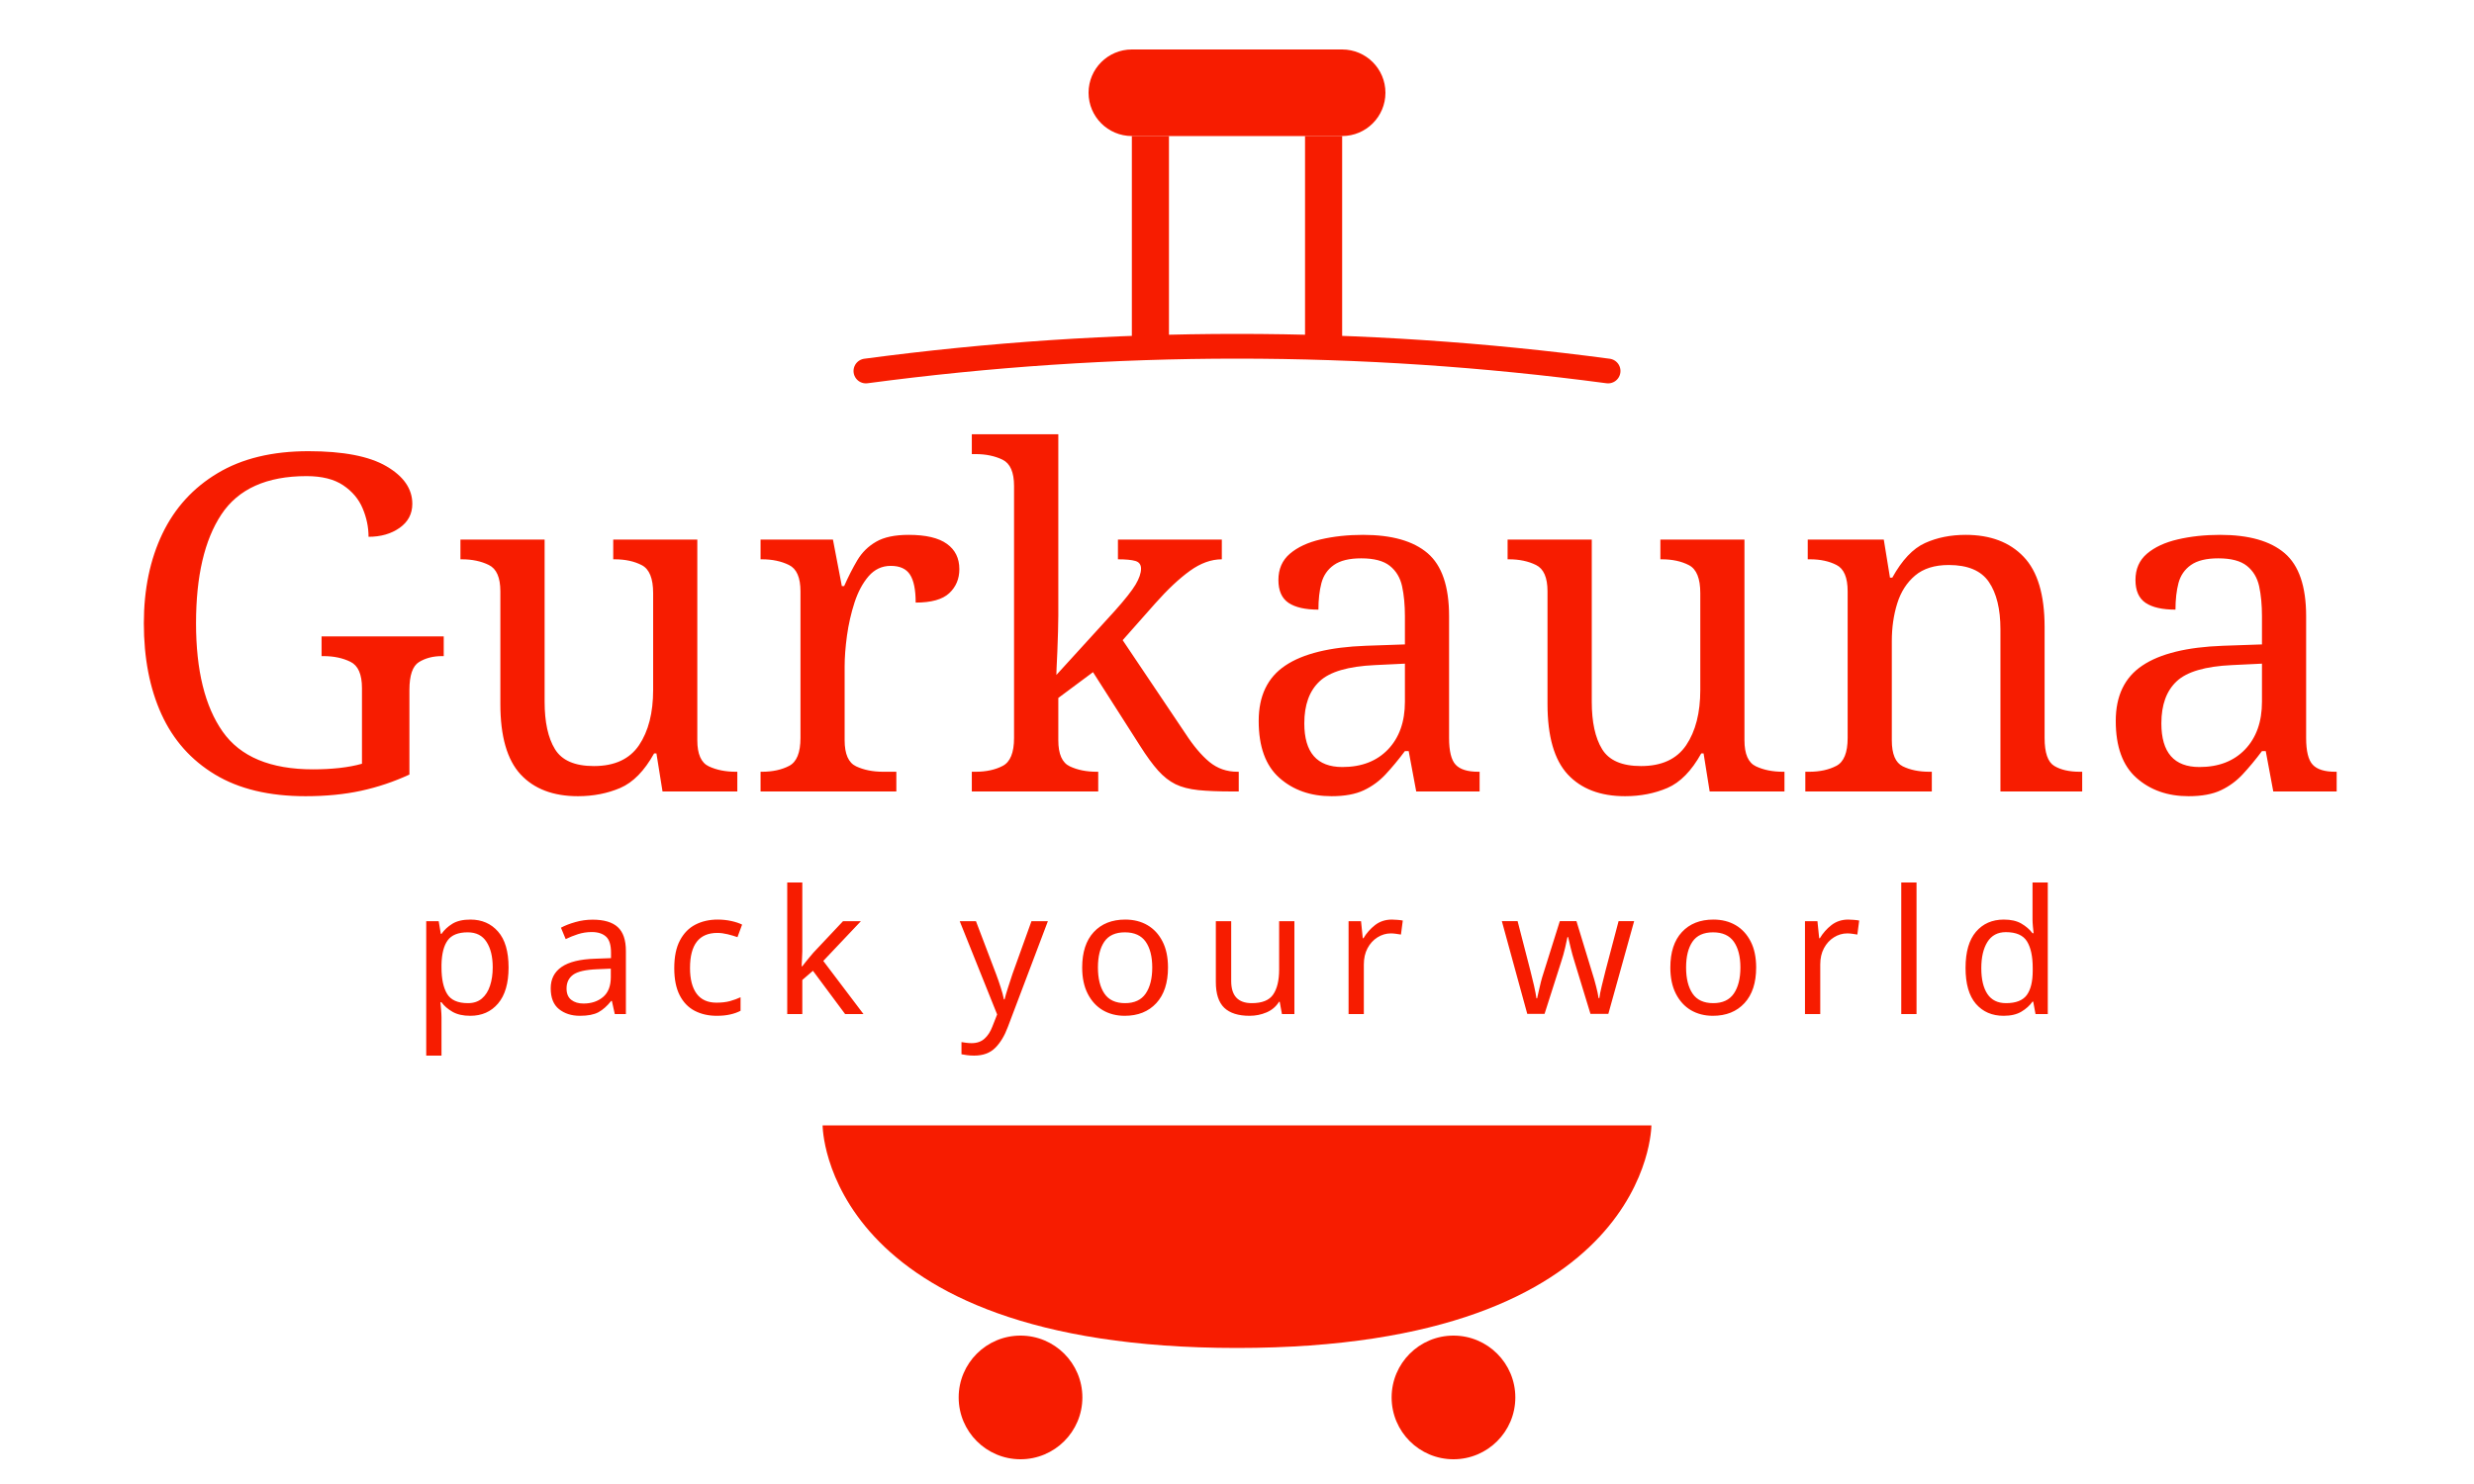
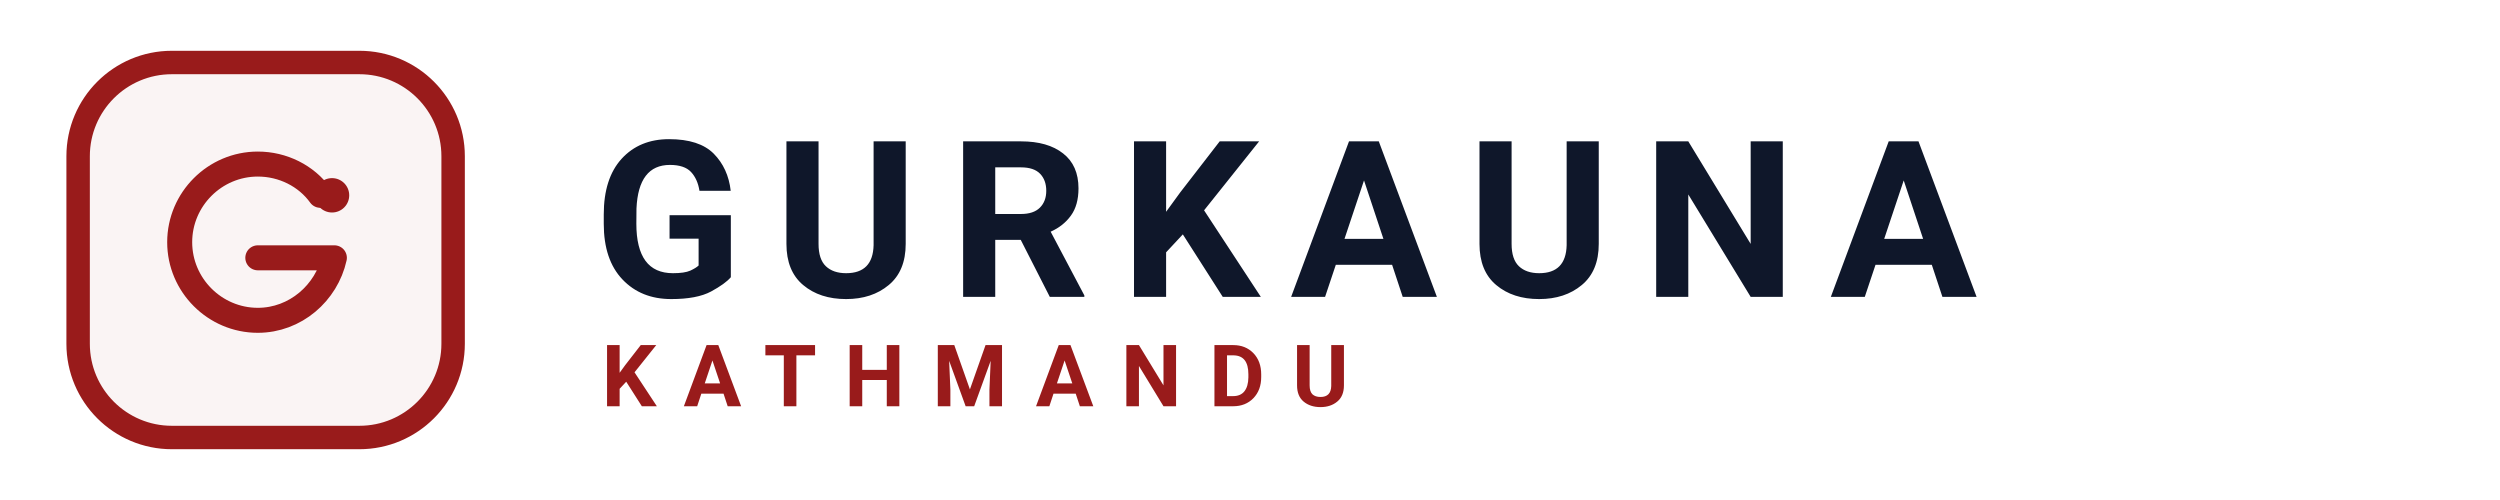
- <svg xmlns="http://www.w3.org/2000/svg" viewBox="0 0 400 240" fill="none">
-   <rect x="176" y="8" width="48" height="14" rx="7" fill="#F71C00" />
-   <rect x="183" y="22" width="6" height="34" fill="#F71C00" />
-   <rect x="211" y="22" width="6" height="34" fill="#F71C00" />
-   <path d="M 140 60 Q 200 52 260 60" stroke="#F71C00" stroke-width="4" stroke-linecap="round" />
-   <text x="200" y="128" font-family="'Playfair Display', 'Georgia', serif" font-size="76" font-weight="400" fill="#F71C00" text-anchor="middle" letter-spacing="-0.5">Gurkauna</text>
-   <text x="200" y="164" font-family="'Outfit', 'Courier Prime', sans-serif" font-size="28" font-weight="400" fill="#F71C00" text-anchor="middle" letter-spacing="4">pack your world</text>
-   <path d="M 133 182 H 267 C 267 182 267 218 200 218 C 133 218 133 182 133 182 Z" fill="#F71C00" />
-   <circle cx="165" cy="226" r="10" fill="#F71C00" />
-   <circle cx="235" cy="226" r="10" fill="#F71C00" />
+ <svg xmlns="http://www.w3.org/2000/svg" viewBox="0 0 320 64" fill="none">
+   <g transform="translate(10, 8)">
+     <rect x="0" y="0" width="48" height="48" rx="12" stroke="#991B1B" stroke-width="3" fill="#991B1B" fill-opacity="0.05" />
+     <path d="M31 17C29.2 14.5 26.2 13 23 13C17.5 13 13 17.5 13 23C13 28.5 17.5 33 23 33C27.8 33 31.8 29.5 32.8 25H23" stroke="#991B1B" stroke-width="3.2" stroke-linecap="round" stroke-linejoin="round" />
+     <circle cx="32.5" cy="17" r="2.2" fill="#991B1B" />
+   </g>
+   <text x="76" y="38" font-family="'Outfit', -apple-system, BlinkMacSystemFont, 'Segoe UI', Roboto, sans-serif" font-size="28" font-weight="700" fill="#0F172A" letter-spacing="4">GURKAUNA</text>
+   <text x="77" y="52" font-family="'Outfit', -apple-system, BlinkMacSystemFont, 'Segoe UI', Roboto, sans-serif" font-size="11" font-weight="600" fill="#991B1B" letter-spacing="3.5">KATHMANDU</text>
</svg>
